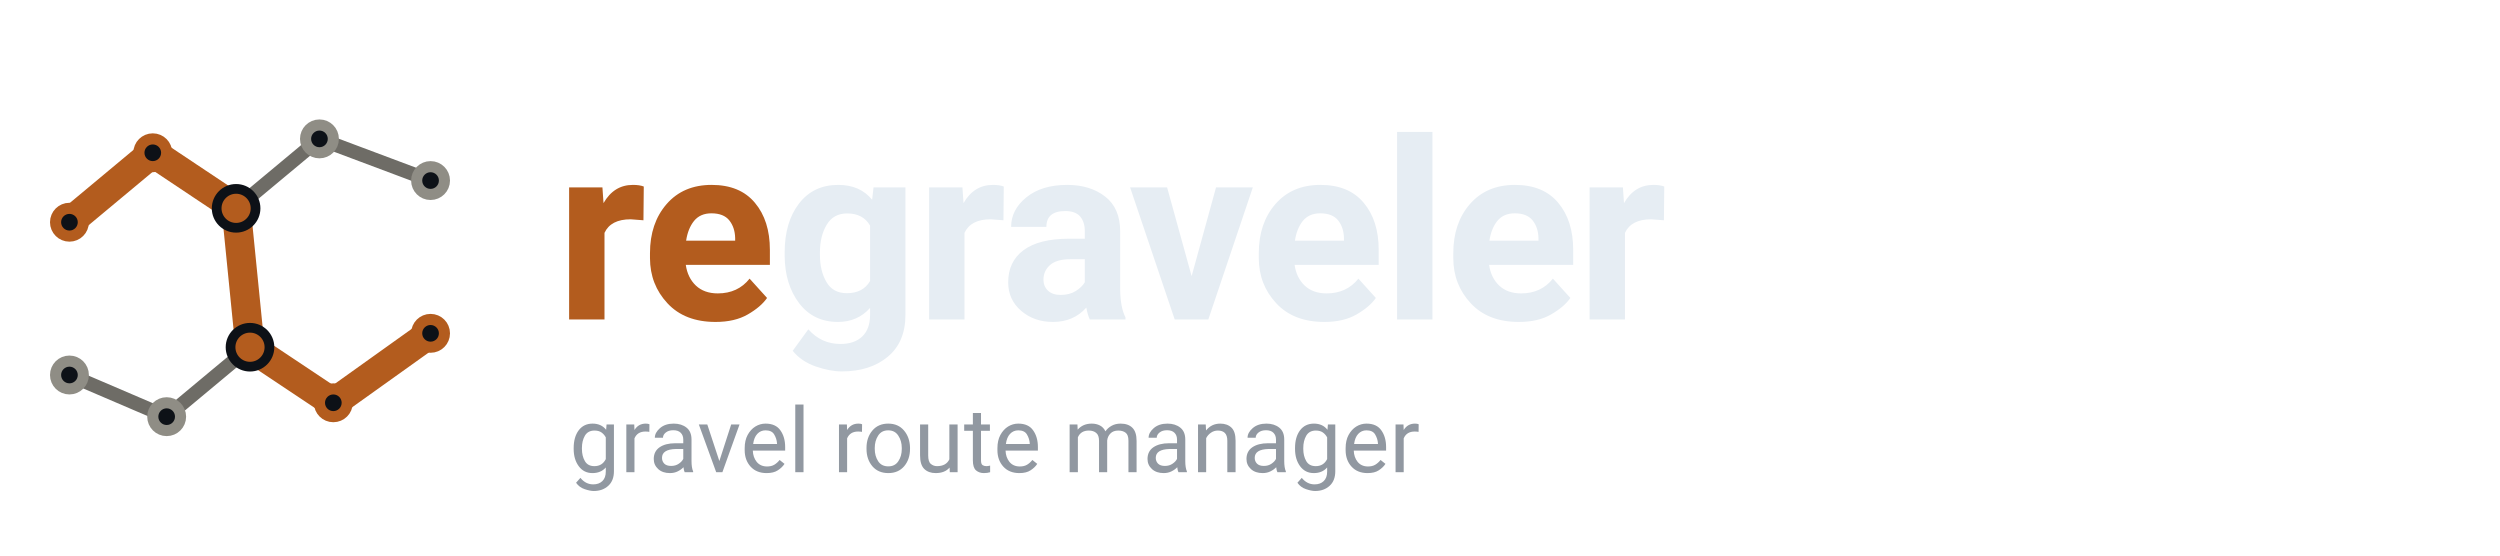
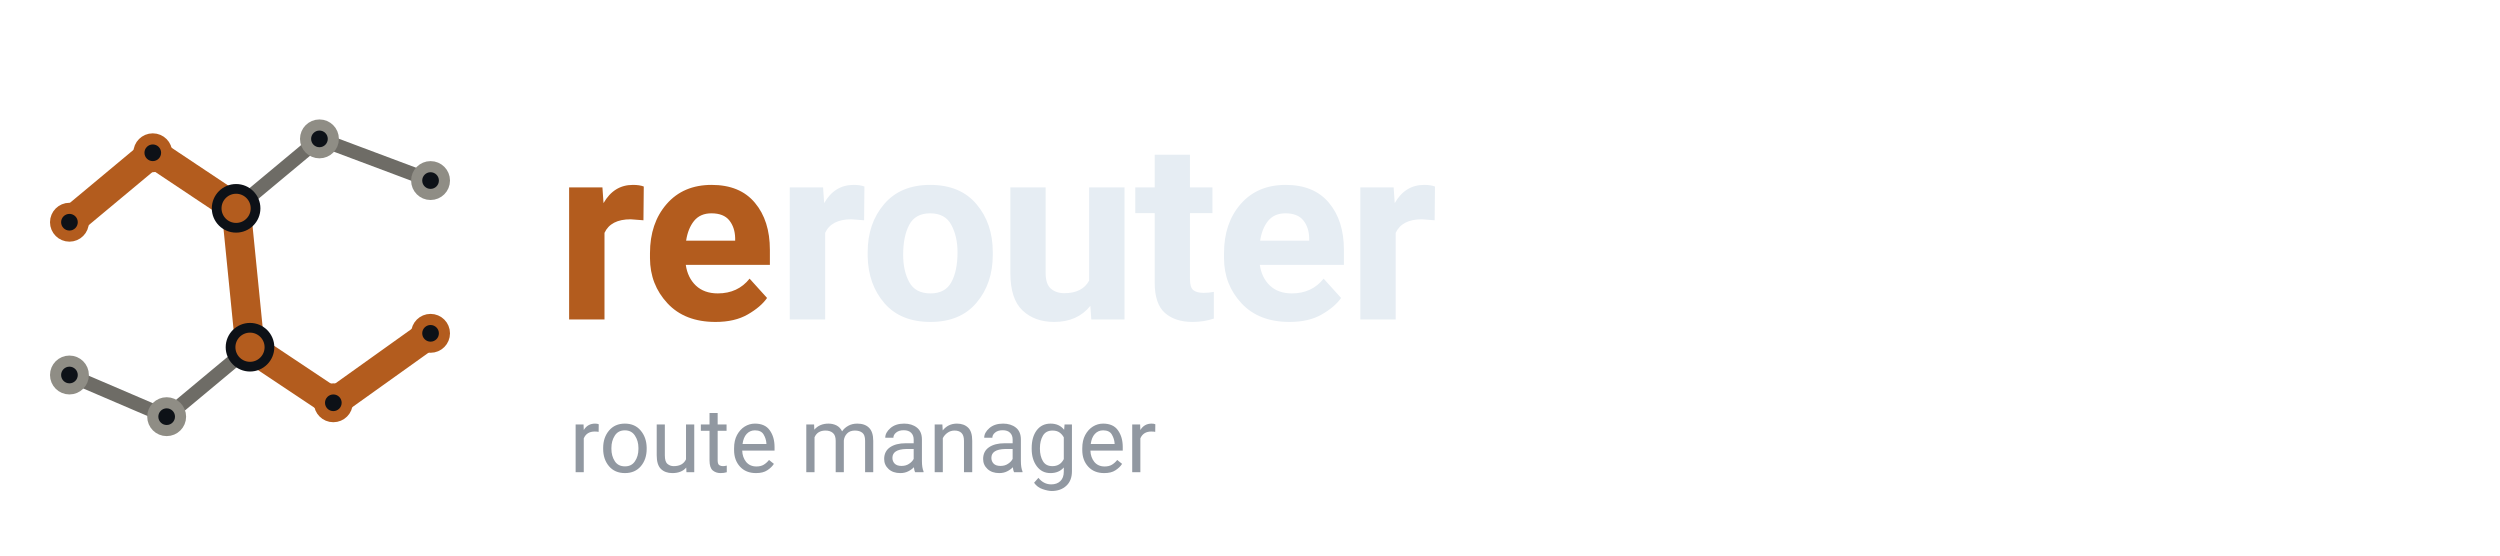
<svg xmlns="http://www.w3.org/2000/svg" viewBox="0 0 360 80" width="360" height="80">
  <g transform="translate(4,8)">
    <g fill="none" stroke-linejoin="round" stroke-linecap="round">
      <polyline points="6,24 18,14 30,22 42,12 58,18" stroke="#6e6c66" stroke-width="2" />
      <polyline points="6,46 20,52 32,42 44,50 58,40" stroke="#6e6c66" stroke-width="2" />
      <polyline points="6,24 18,14 30,22 32,42 44,50 58,40" stroke="#b35c1e" stroke-width="4.2" />
    </g>
    <g fill="#0d1117" stroke-width="1.6">
      <g stroke="#8f8d85">
        <circle cx="42" cy="12" r="2" />
        <circle cx="58" cy="18" r="2" />
        <circle cx="6" cy="46" r="2" />
        <circle cx="20" cy="52" r="2" />
      </g>
      <g stroke="#b35c1e">
        <circle cx="6" cy="24" r="2" />
        <circle cx="18" cy="14" r="2" />
        <circle cx="44" cy="50" r="2" />
        <circle cx="58" cy="40" r="2" />
      </g>
    </g>
    <g fill="#b35c1e" stroke="#0d1117" stroke-width="1.4">
      <circle cx="30" cy="22" r="2.8" />
      <circle cx="32" cy="42" r="2.8" />
    </g>
  </g>
  <text x="80" y="46" font-family="system-ui, -apple-system, 'Segoe UI', Roboto, sans-serif" font-size="36" font-weight="600" letter-spacing="-0.5" fill="#e6edf3">
-     <tspan fill="#b35c1e">re</tspan>graveler</text>
-   <text x="82" y="68" font-family="system-ui, -apple-system, 'Segoe UI', Roboto, sans-serif" font-size="13" fill="#9198a1">gravel route manager</text>
+     <tspan fill="#b35c1e">re</tspan>router</text>
+   <text x="82" y="68" font-family="system-ui, -apple-system, 'Segoe UI', Roboto, sans-serif" font-size="13" fill="#9198a1">route manager</text>
</svg>
